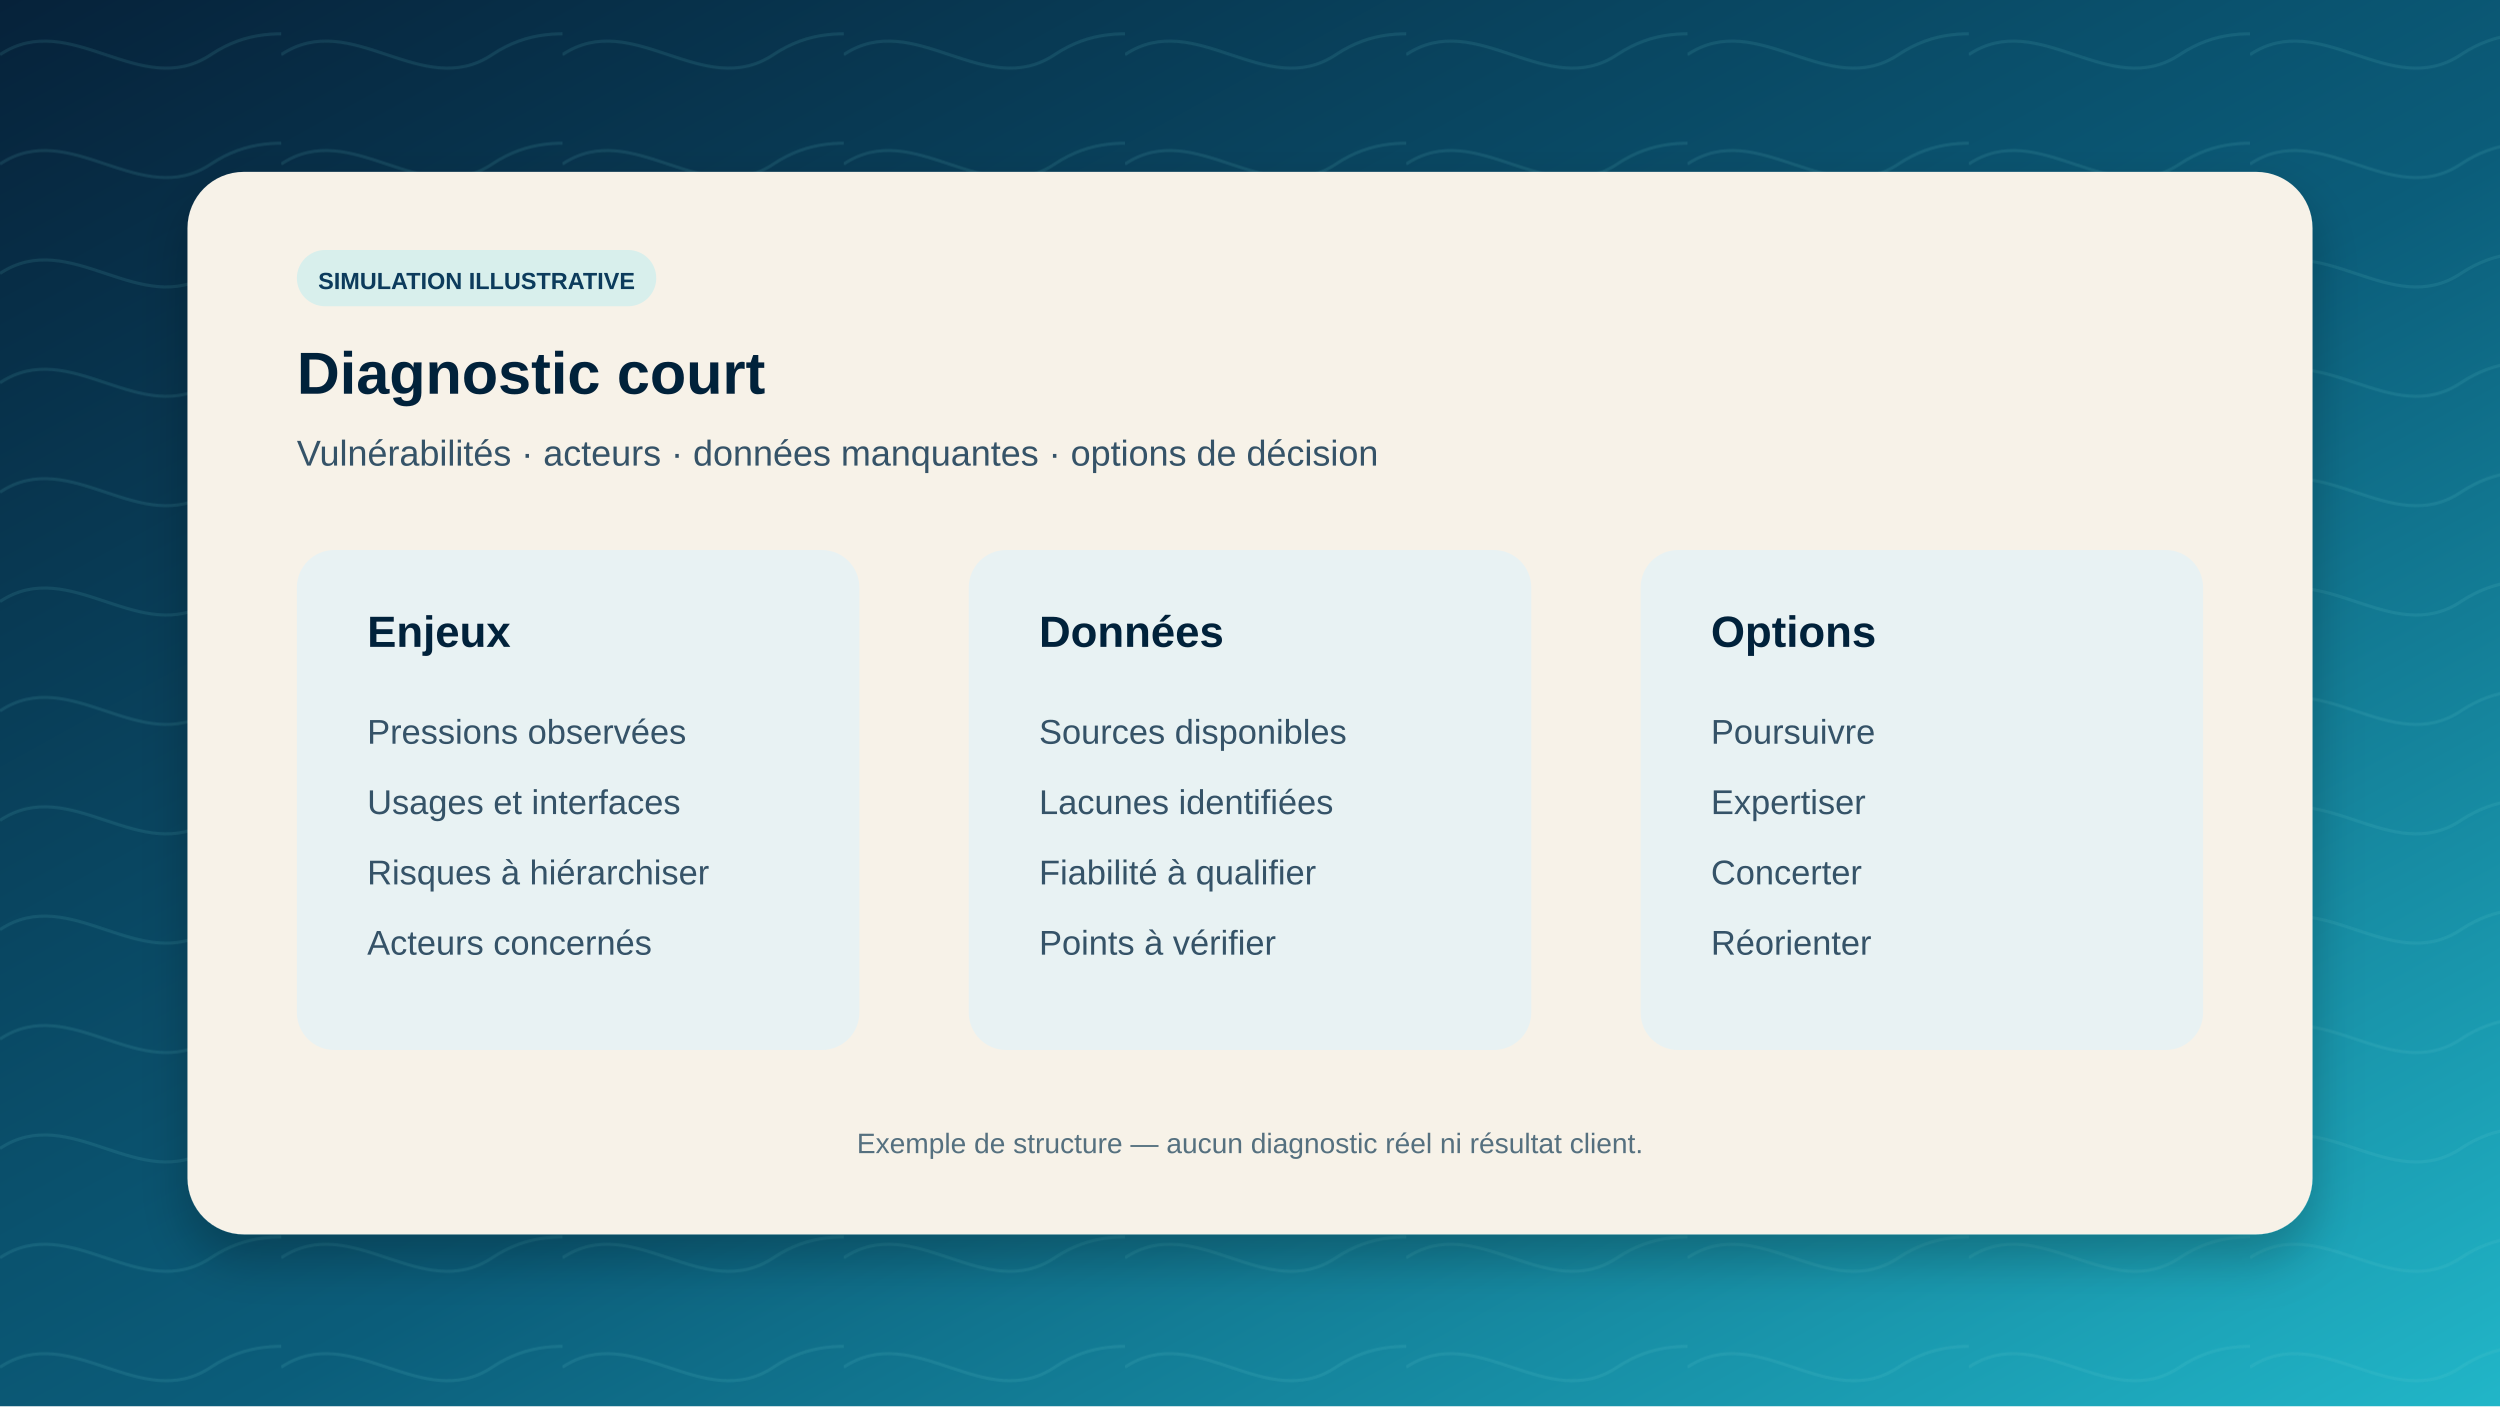
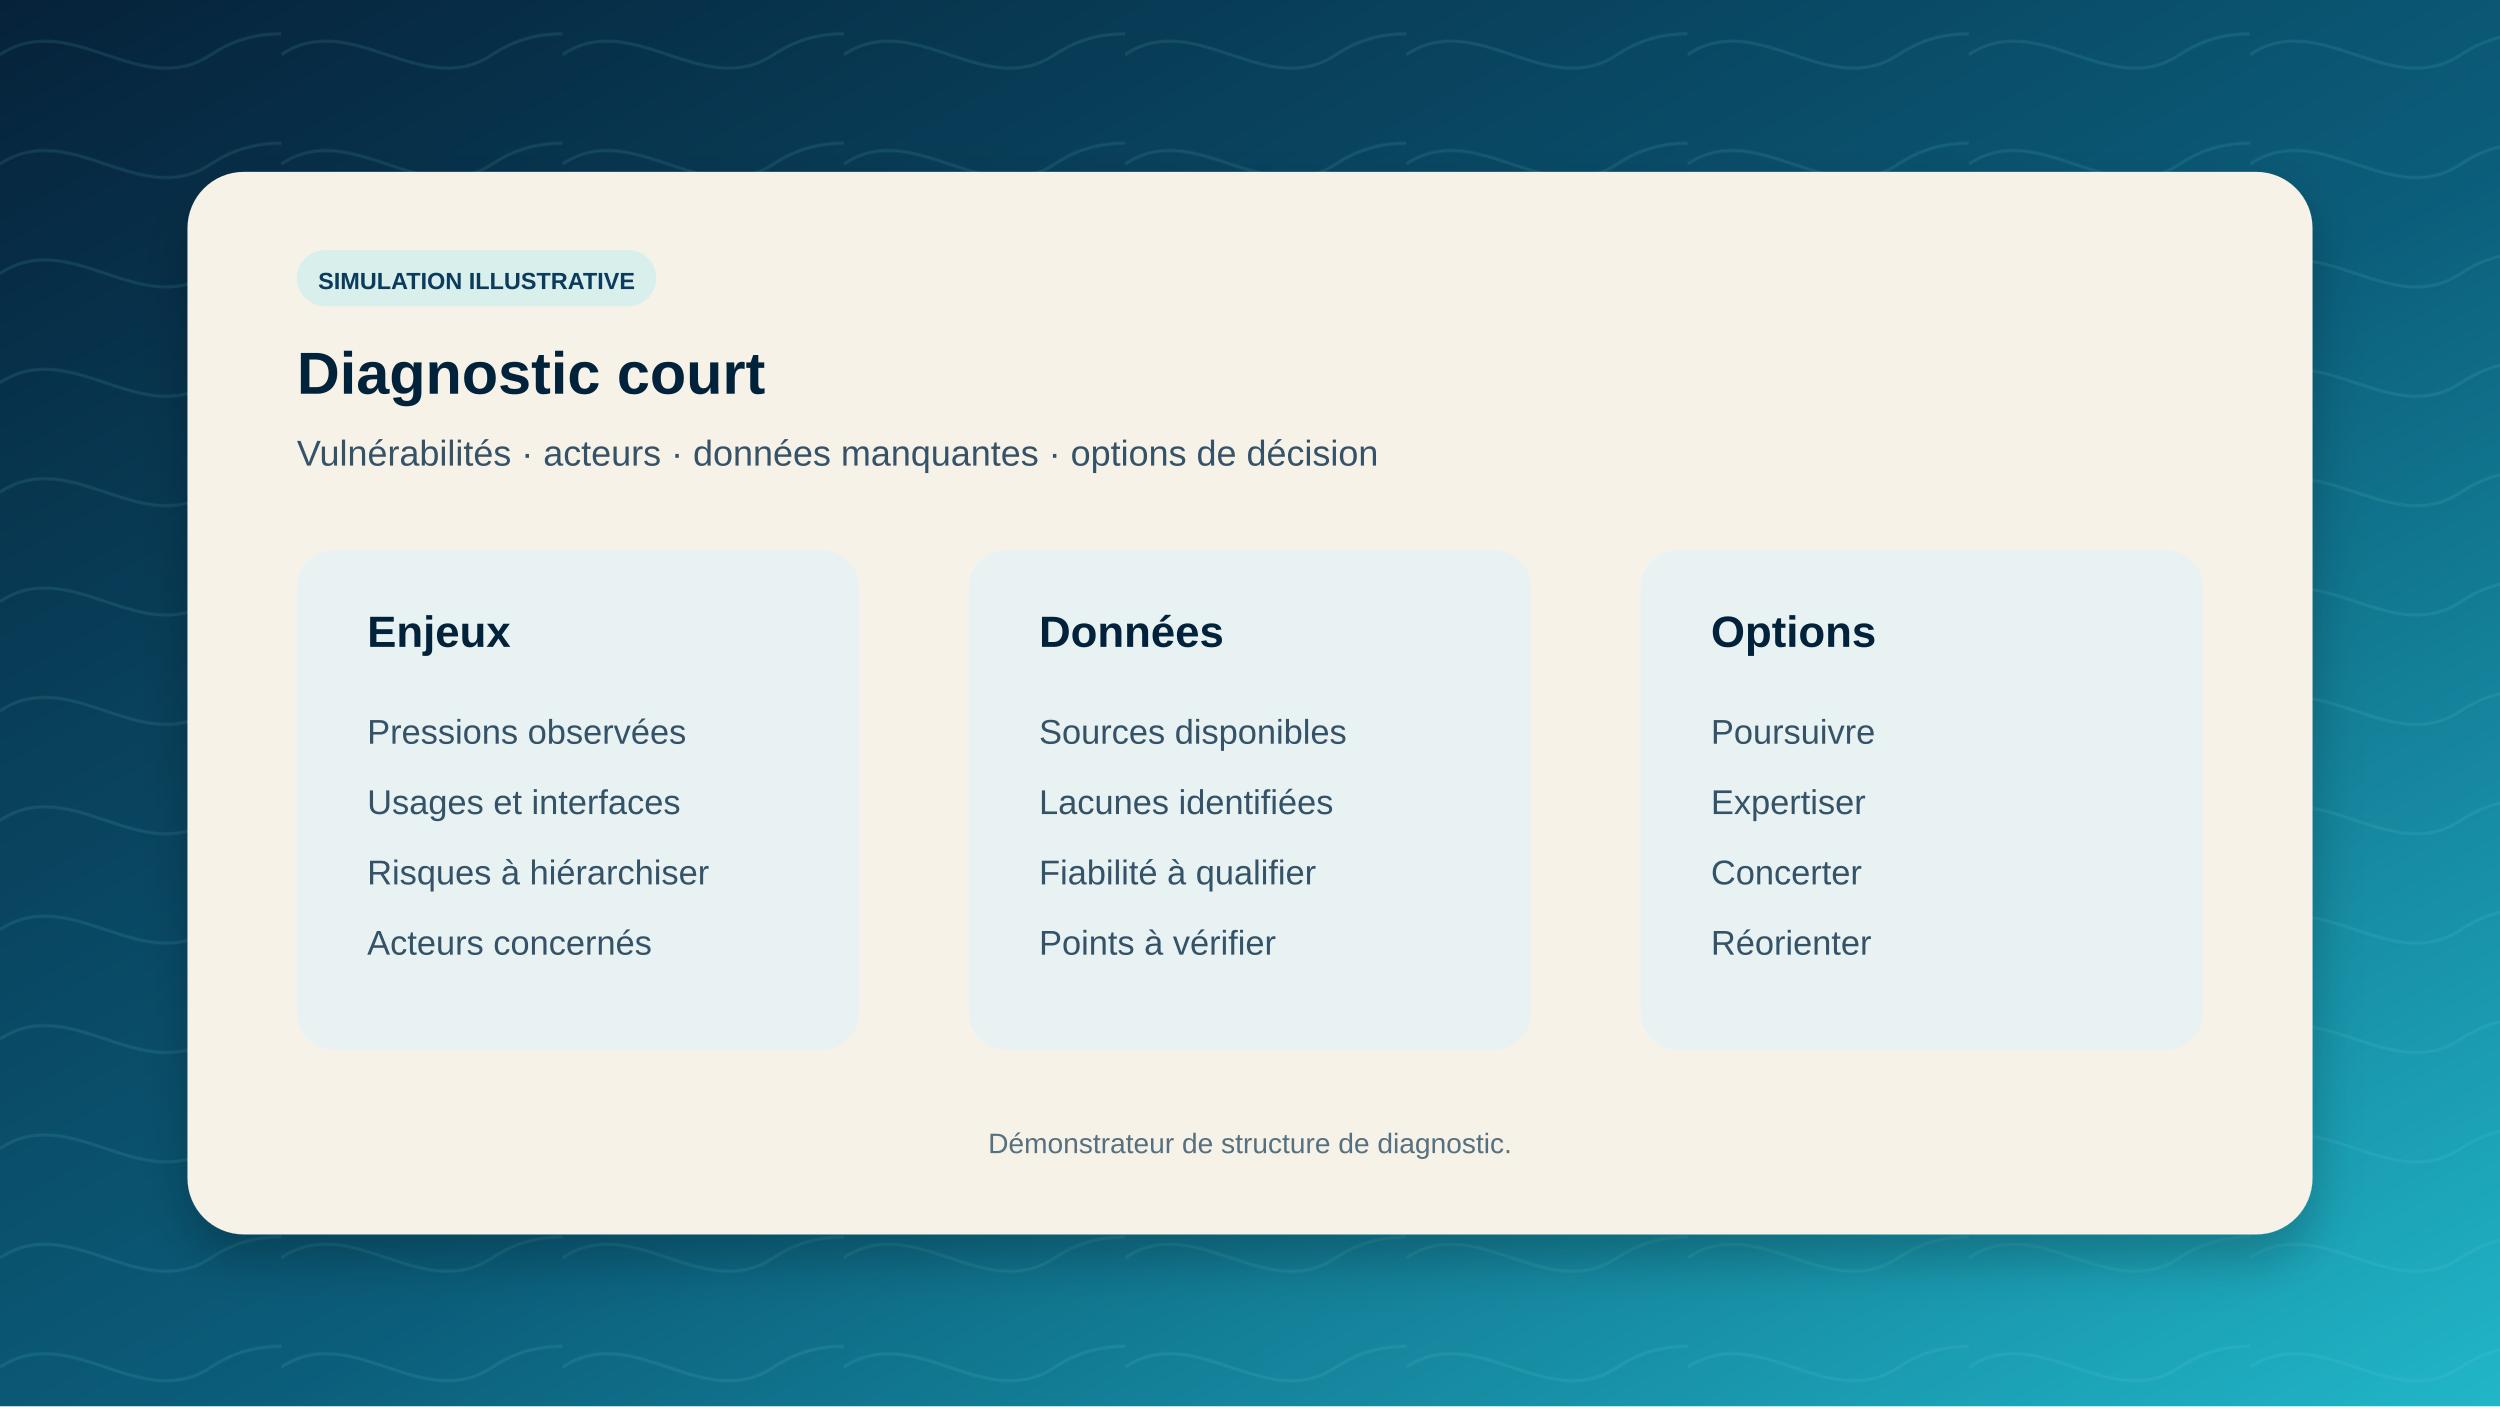
<svg xmlns="http://www.w3.org/2000/svg" width="1600" height="900" viewBox="0 0 1600 900" role="img" aria-labelledby="title desc">
  <defs>
    <linearGradient id="g" x1="0" x2="1" y1="0" y2="1">
      <stop offset="0" stop-color="#06223A" />
      <stop offset="0.55" stop-color="#0B5D7A" />
      <stop offset="1" stop-color="#21B6C8" />
    </linearGradient>
    <filter id="shadow" x="-20%" y="-20%" width="140%" height="140%">
      <feDropShadow dx="0" dy="16" stdDeviation="16" flood-color="#02101D" flood-opacity="0.24" />
    </filter>
    <pattern id="waves" width="180" height="70" patternUnits="userSpaceOnUse">
      <path d="M0 35 C45 5 90 65 135 35 S225 35 270 35" fill="none" stroke="#6ED6D1" stroke-opacity="0.12" stroke-width="2" />
    </pattern>
  </defs>
  <rect width="1600" height="900" fill="url(#g)" />
  <rect width="1600" height="900" fill="url(#waves)" />
  <g filter="url(#shadow)">
    <rect x="120" y="110" width="1360" height="680" rx="36" fill="#F7F2E8" />
    <rect x="190" y="160" width="230" height="36" rx="18" fill="#D8EFEC" />
    <text x="305" y="185" text-anchor="middle" fill="#083A5B" font-family="Arial, sans-serif" font-size="15" font-weight="700">SIMULATION ILLUSTRATIVE</text>
    <text x="190" y="252" fill="#06223A" font-family="Arial, sans-serif" font-size="38" font-weight="700">Diagnostic court</text>
    <text x="190" y="298" fill="#355267" font-family="Arial, sans-serif" font-size="23">Vulnérabilités · acteurs · données manquantes · options de décision</text>
    <rect x="190" y="352" width="360" height="320" rx="24" fill="#E8F2F3" />
    <rect x="620" y="352" width="360" height="320" rx="24" fill="#E8F2F3" />
    <rect x="1050" y="352" width="360" height="320" rx="24" fill="#E8F2F3" />
    <text x="235" y="414" fill="#06223A" font-family="Arial, sans-serif" font-size="28" font-weight="700">Enjeux</text>
    <text x="665" y="414" fill="#06223A" font-family="Arial, sans-serif" font-size="28" font-weight="700">Données</text>
    <text x="1095" y="414" fill="#06223A" font-family="Arial, sans-serif" font-size="28" font-weight="700">Options</text>
    <text x="235" y="476" fill="#355267" font-family="Arial, sans-serif" font-size="22">
      <tspan x="235" dy="0">Pressions observées</tspan>
      <tspan x="235" dy="45">Usages et interfaces</tspan>
      <tspan x="235" dy="45">Risques à hiérarchiser</tspan>
      <tspan x="235" dy="45">Acteurs concernés</tspan>
    </text>
    <text x="665" y="476" fill="#355267" font-family="Arial, sans-serif" font-size="22">
      <tspan x="665" dy="0">Sources disponibles</tspan>
      <tspan x="665" dy="45">Lacunes identifiées</tspan>
      <tspan x="665" dy="45">Fiabilité à qualifier</tspan>
      <tspan x="665" dy="45">Points à vérifier</tspan>
    </text>
    <text x="1095" y="476" fill="#355267" font-family="Arial, sans-serif" font-size="22">
      <tspan x="1095" dy="0">Poursuivre</tspan>
      <tspan x="1095" dy="45">Expertiser</tspan>
      <tspan x="1095" dy="45">Concerter</tspan>
      <tspan x="1095" dy="45">Réorienter</tspan>
    </text>
-     <text x="800" y="738" text-anchor="middle" fill="#55707F" font-family="Arial, sans-serif" font-size="18">Exemple de structure — aucun diagnostic réel ni résultat client.</text>
+     <text x="800" y="738" text-anchor="middle" fill="#55707F" font-family="Arial, sans-serif" font-size="18">Démonstrateur de structure de diagnostic.</text>
  </g>
</svg>
